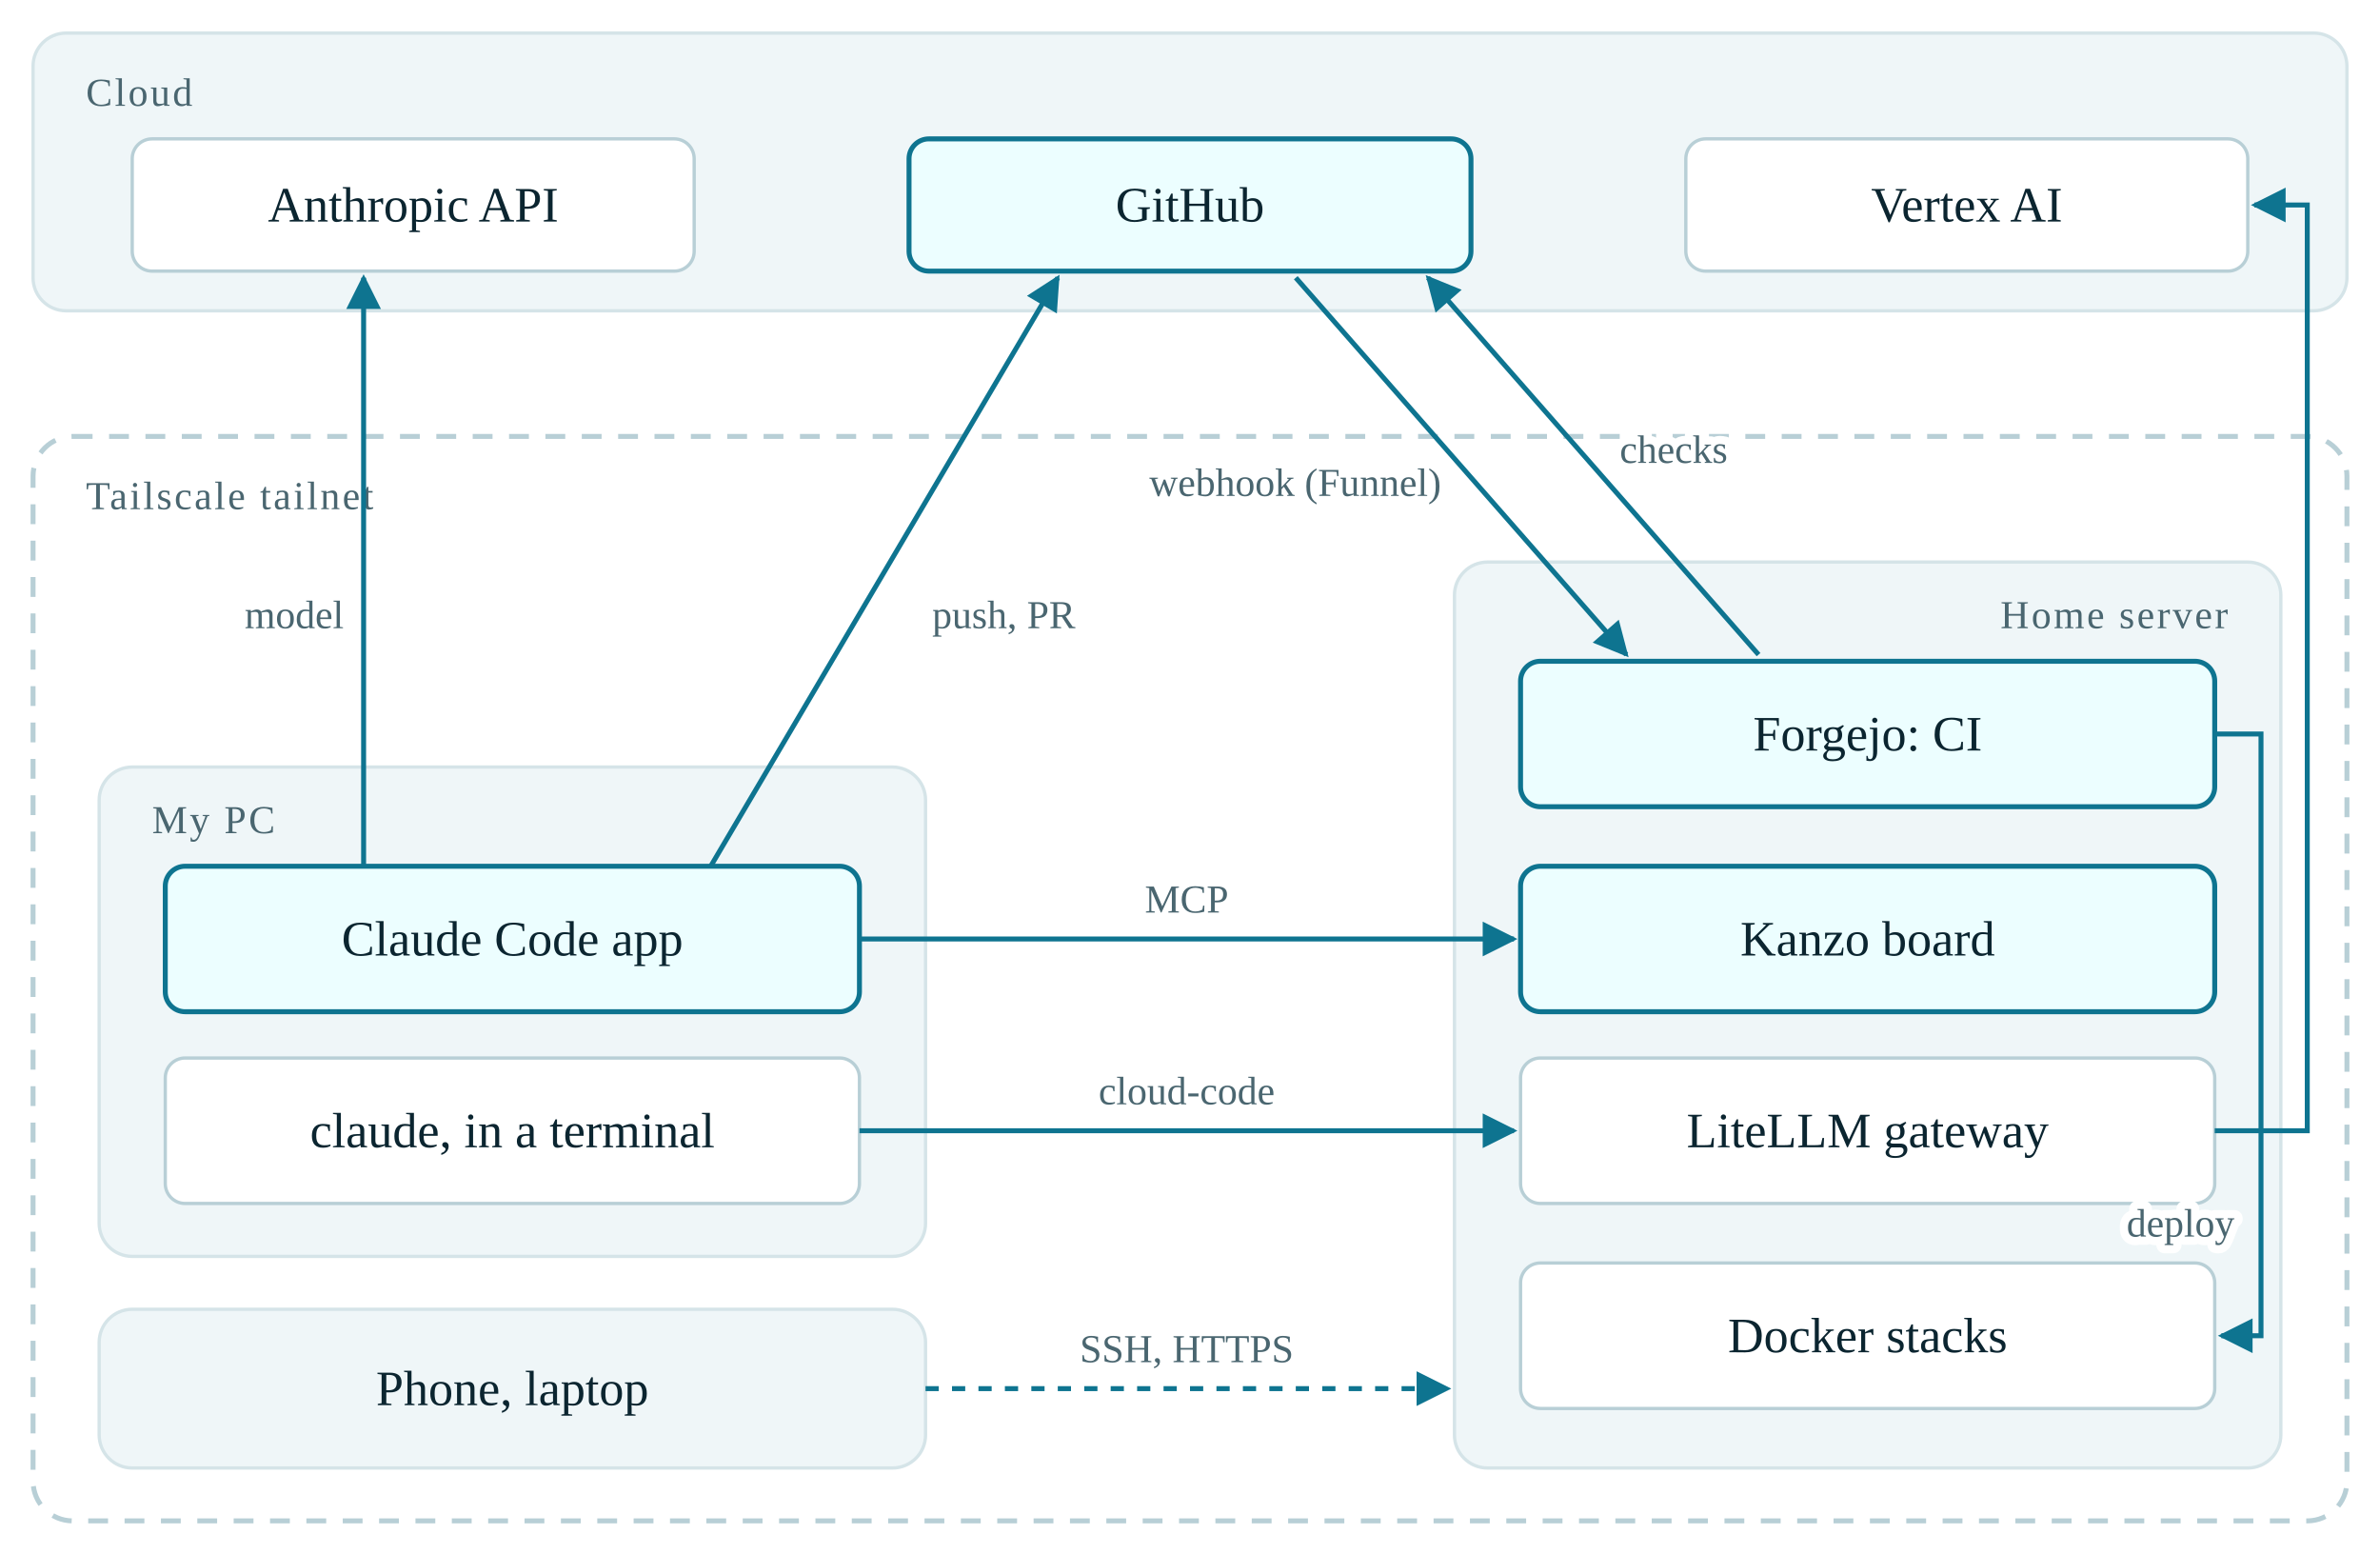
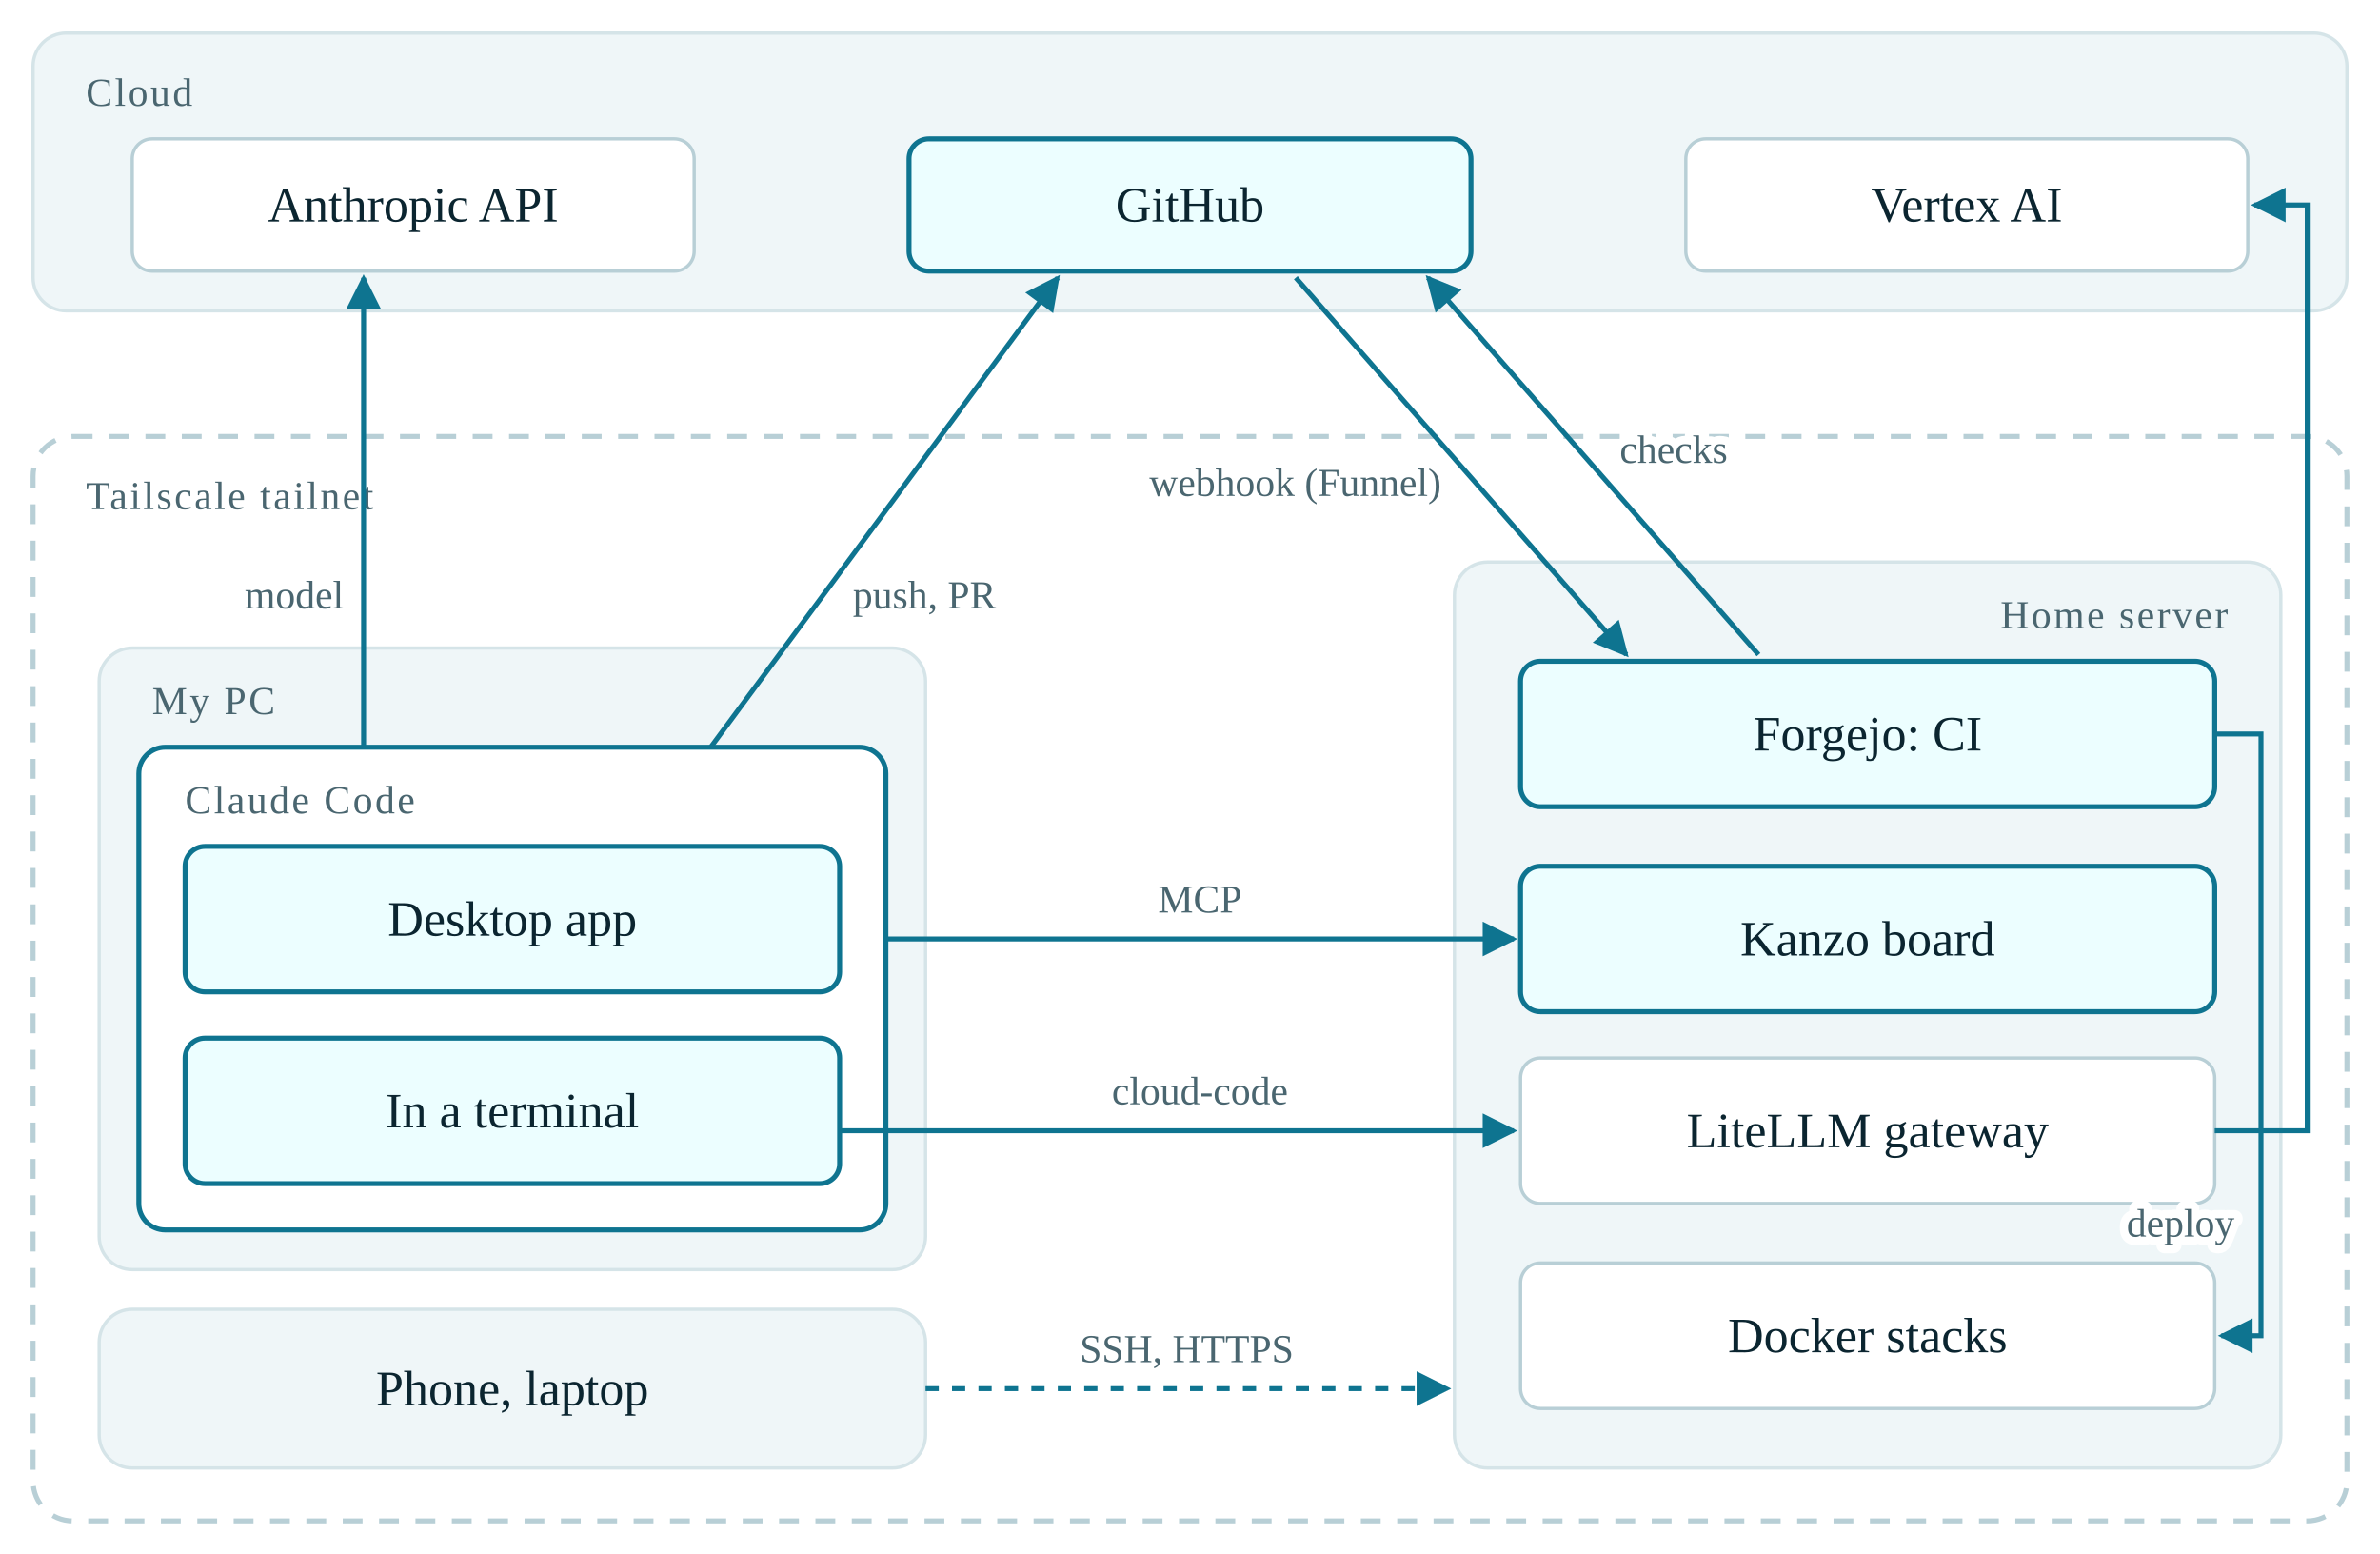
<svg xmlns="http://www.w3.org/2000/svg" class="ill" viewBox="0 0 720 470" width="720" height="470" role="img" aria-labelledby="lcs-title lcs-desc">
  <style>
svg.ill { font-family: var(--font-body, "IBM Plex Sans", system-ui, sans-serif); }
svg.ill .ill-bg { fill: var(--surface, #ffffff); }
svg.ill .ill-zone { fill: var(--surface-subtle, #eff6f8); stroke: var(--border, #d5e4e8); stroke-width: 1; }
+ svg.ill .ill-group { fill: var(--surface, #ffffff); stroke: var(--diagram-line, #0e7490); stroke-width: 1.5; }
svg.ill .ill-tailnet { fill: none; stroke: var(--border-strong, #b8cfd6); stroke-width: 1.5; stroke-dasharray: 6 5; }
svg.ill .ill-zone-label { fill: var(--fg-muted, #4a6670); font: 600 12px var(--font-label, "IBM Plex Mono", ui-monospace, monospace); letter-spacing: 0.06em; text-transform: uppercase; }
svg.ill .ill-node { fill: var(--surface, #ffffff); stroke: var(--border-strong, #b8cfd6); stroke-width: 1; }
svg.ill .ill-node--key { fill: var(--diagram-node, #ecfeff); stroke: var(--diagram-line, #0e7490); stroke-width: 1.5; }
svg.ill .ill-text { fill: var(--fg, #0b2530); font-size: 15px; text-anchor: middle; }
svg.ill .ill-edge { fill: none; stroke: var(--diagram-line, #0e7490); stroke-width: 1.5; }
svg.ill .ill-edge--soft { stroke-dasharray: 4 4; }
svg.ill .ill-head { fill: var(--diagram-line, #0e7490); }
svg.ill .ill-label { fill: var(--fg-muted, #4a6670); font: 12px var(--font-label, "IBM Plex Mono", ui-monospace, monospace); paint-order: stroke; stroke: var(--surface, #ffffff); stroke-width: 5px; stroke-linejoin: round; }
@media (prefers-color-scheme: dark) {
  svg.ill .ill-bg, svg.ill .ill-node { fill: var(--surface, #0b1216); }
+   svg.ill .ill-group { fill: var(--surface, #0b1216); stroke: var(--diagram-line, #00f0ff); }
  svg.ill .ill-zone { fill: var(--surface-subtle, #0f191f); stroke: var(--border, #1b3a45); }
  svg.ill .ill-tailnet, svg.ill .ill-node { stroke: var(--border-strong, #1b3a45); }
  svg.ill .ill-zone-label, svg.ill .ill-label { fill: var(--fg-muted, #6fa3ad); }
  svg.ill .ill-label { stroke: var(--surface, #0b1216); }
  svg.ill .ill-node--key { fill: var(--diagram-node, #0b1216); stroke: var(--diagram-line, #00f0ff); }
  svg.ill .ill-text { fill: var(--fg, #c7f9ff); }
  svg.ill .ill-edge { stroke: var(--diagram-line, #00f0ff); }
  svg.ill .ill-head { fill: var(--diagram-line, #00f0ff); }
}
</style>
  <defs>
    <marker id="lcs-arrow" viewBox="0 0 10 10" refX="9" refY="5" markerWidth="7" markerHeight="7" orient="auto-start-reverse">
      <path class="ill-head" d="M0,0 L10,5 L0,10 z" />
    </marker>
  </defs>
  <rect class="ill-bg" width="720" height="470" />
  <rect class="ill-zone" x="10" y="10" width="700" height="84" rx="10" />
  <text class="ill-zone-label" x="26" y="32">Cloud</text>
  <rect class="ill-node" x="40" y="42" width="170" height="40" rx="6" />
  <text class="ill-text" x="125" y="67">Anthropic API</text>
  <rect class="ill-node ill-node--key" x="275" y="42" width="170" height="40" rx="6" />
  <text class="ill-text" x="360" y="67">GitHub</text>
  <rect class="ill-node" x="510" y="42" width="170" height="40" rx="6" />
  <text class="ill-text" x="595" y="67">Vertex AI</text>
  <rect class="ill-tailnet" x="10" y="132" width="700" height="328" rx="12" />
  <text class="ill-zone-label" x="26" y="154">Tailscale tailnet</text>
-   <rect class="ill-zone" x="30" y="232" width="250" height="148" rx="10" />
-   <text class="ill-zone-label" x="46" y="252">My PC</text>
-   <rect class="ill-node ill-node--key" x="50" y="262" width="210" height="44" rx="6" />
-   <text class="ill-text" x="155" y="289">Claude Code app</text>
-   <rect class="ill-node" x="50" y="320" width="210" height="44" rx="6" />
-   <text class="ill-text" x="155" y="347">claude, in a terminal</text>
+   <rect class="ill-zone" x="30" y="196" width="250" height="188" rx="10" />
+   <text class="ill-zone-label" x="46" y="216">My PC</text>
+   <rect class="ill-group" x="42" y="226" width="226" height="146" rx="8" />
+   <text class="ill-zone-label" x="56" y="246">Claude Code</text>
+   <rect class="ill-node ill-node--key" x="56" y="256" width="198" height="44" rx="6" />
+   <text class="ill-text" x="155" y="283">Desktop app</text>
+   <rect class="ill-node ill-node--key" x="56" y="314" width="198" height="44" rx="6" />
+   <text class="ill-text" x="155" y="341">In a terminal</text>
  <rect class="ill-zone" x="30" y="396" width="250" height="48" rx="10" />
  <text class="ill-text" x="155" y="425">Phone, laptop</text>
  <rect class="ill-zone" x="440" y="170" width="250" height="274" rx="10" />
  <text class="ill-zone-label" x="674" y="190" text-anchor="end">Home server</text>
  <rect class="ill-node ill-node--key" x="460" y="200" width="210" height="44" rx="6" />
  <text class="ill-text" x="565" y="227">Forgejo: CI</text>
  <rect class="ill-node ill-node--key" x="460" y="262" width="210" height="44" rx="6" />
  <text class="ill-text" x="565" y="289">Kanzo board</text>
  <rect class="ill-node" x="460" y="320" width="210" height="44" rx="6" />
  <text class="ill-text" x="565" y="347">LiteLLM gateway</text>
  <rect class="ill-node" x="460" y="382" width="210" height="44" rx="6" />
  <text class="ill-text" x="565" y="409">Docker stacks</text>
-   <path class="ill-edge" d="M110,262 L110,84" marker-end="url(#lcs-arrow)" />
-   <text class="ill-label" x="104" y="190" text-anchor="end">model</text>
-   <path class="ill-edge" d="M215,262 L320,84" marker-end="url(#lcs-arrow)" />
-   <text class="ill-label" x="282" y="190" text-anchor="start">push, PR</text>
+   <path class="ill-edge" d="M110,226 L110,84" marker-end="url(#lcs-arrow)" />
+   <text class="ill-label" x="104" y="184" text-anchor="end">model</text>
+   <path class="ill-edge" d="M215,226 L320,84" marker-end="url(#lcs-arrow)" />
+   <text class="ill-label" x="258" y="184" text-anchor="start">push, PR</text>
  <path class="ill-edge" d="M392,84 L492,198" marker-end="url(#lcs-arrow)" />
  <text class="ill-label" x="436" y="150" text-anchor="end">webhook (Funnel)</text>
  <path class="ill-edge" d="M532,198 L432,84" marker-end="url(#lcs-arrow)" />
  <text class="ill-label" x="490" y="140" text-anchor="start">checks</text>
-   <path class="ill-edge" d="M260,284 L458,284" marker-end="url(#lcs-arrow)" />
-   <text class="ill-label" x="359" y="276" text-anchor="middle">MCP</text>
-   <path class="ill-edge" d="M260,342 L458,342" marker-end="url(#lcs-arrow)" />
-   <text class="ill-label" x="359" y="334" text-anchor="middle">cloud-code</text>
+   <path class="ill-edge" d="M268,284 L458,284" marker-end="url(#lcs-arrow)" />
+   <text class="ill-label" x="363" y="276" text-anchor="middle">MCP</text>
+   <path class="ill-edge" d="M254,342 L458,342" marker-end="url(#lcs-arrow)" />
+   <text class="ill-label" x="363" y="334" text-anchor="middle">cloud-code</text>
  <path class="ill-edge" d="M670,342 L698,342 L698,62 L682,62" marker-end="url(#lcs-arrow)" />
  <path class="ill-edge" d="M670,222 L684,222 L684,404 L672,404" marker-end="url(#lcs-arrow)" />
  <text class="ill-label" x="676" y="374" text-anchor="end">deploy</text>
  <path class="ill-edge ill-edge--soft" d="M280,420 L438,420" marker-end="url(#lcs-arrow)" />
  <text class="ill-label" x="359" y="412" text-anchor="middle">SSH, HTTPS</text>
</svg>
